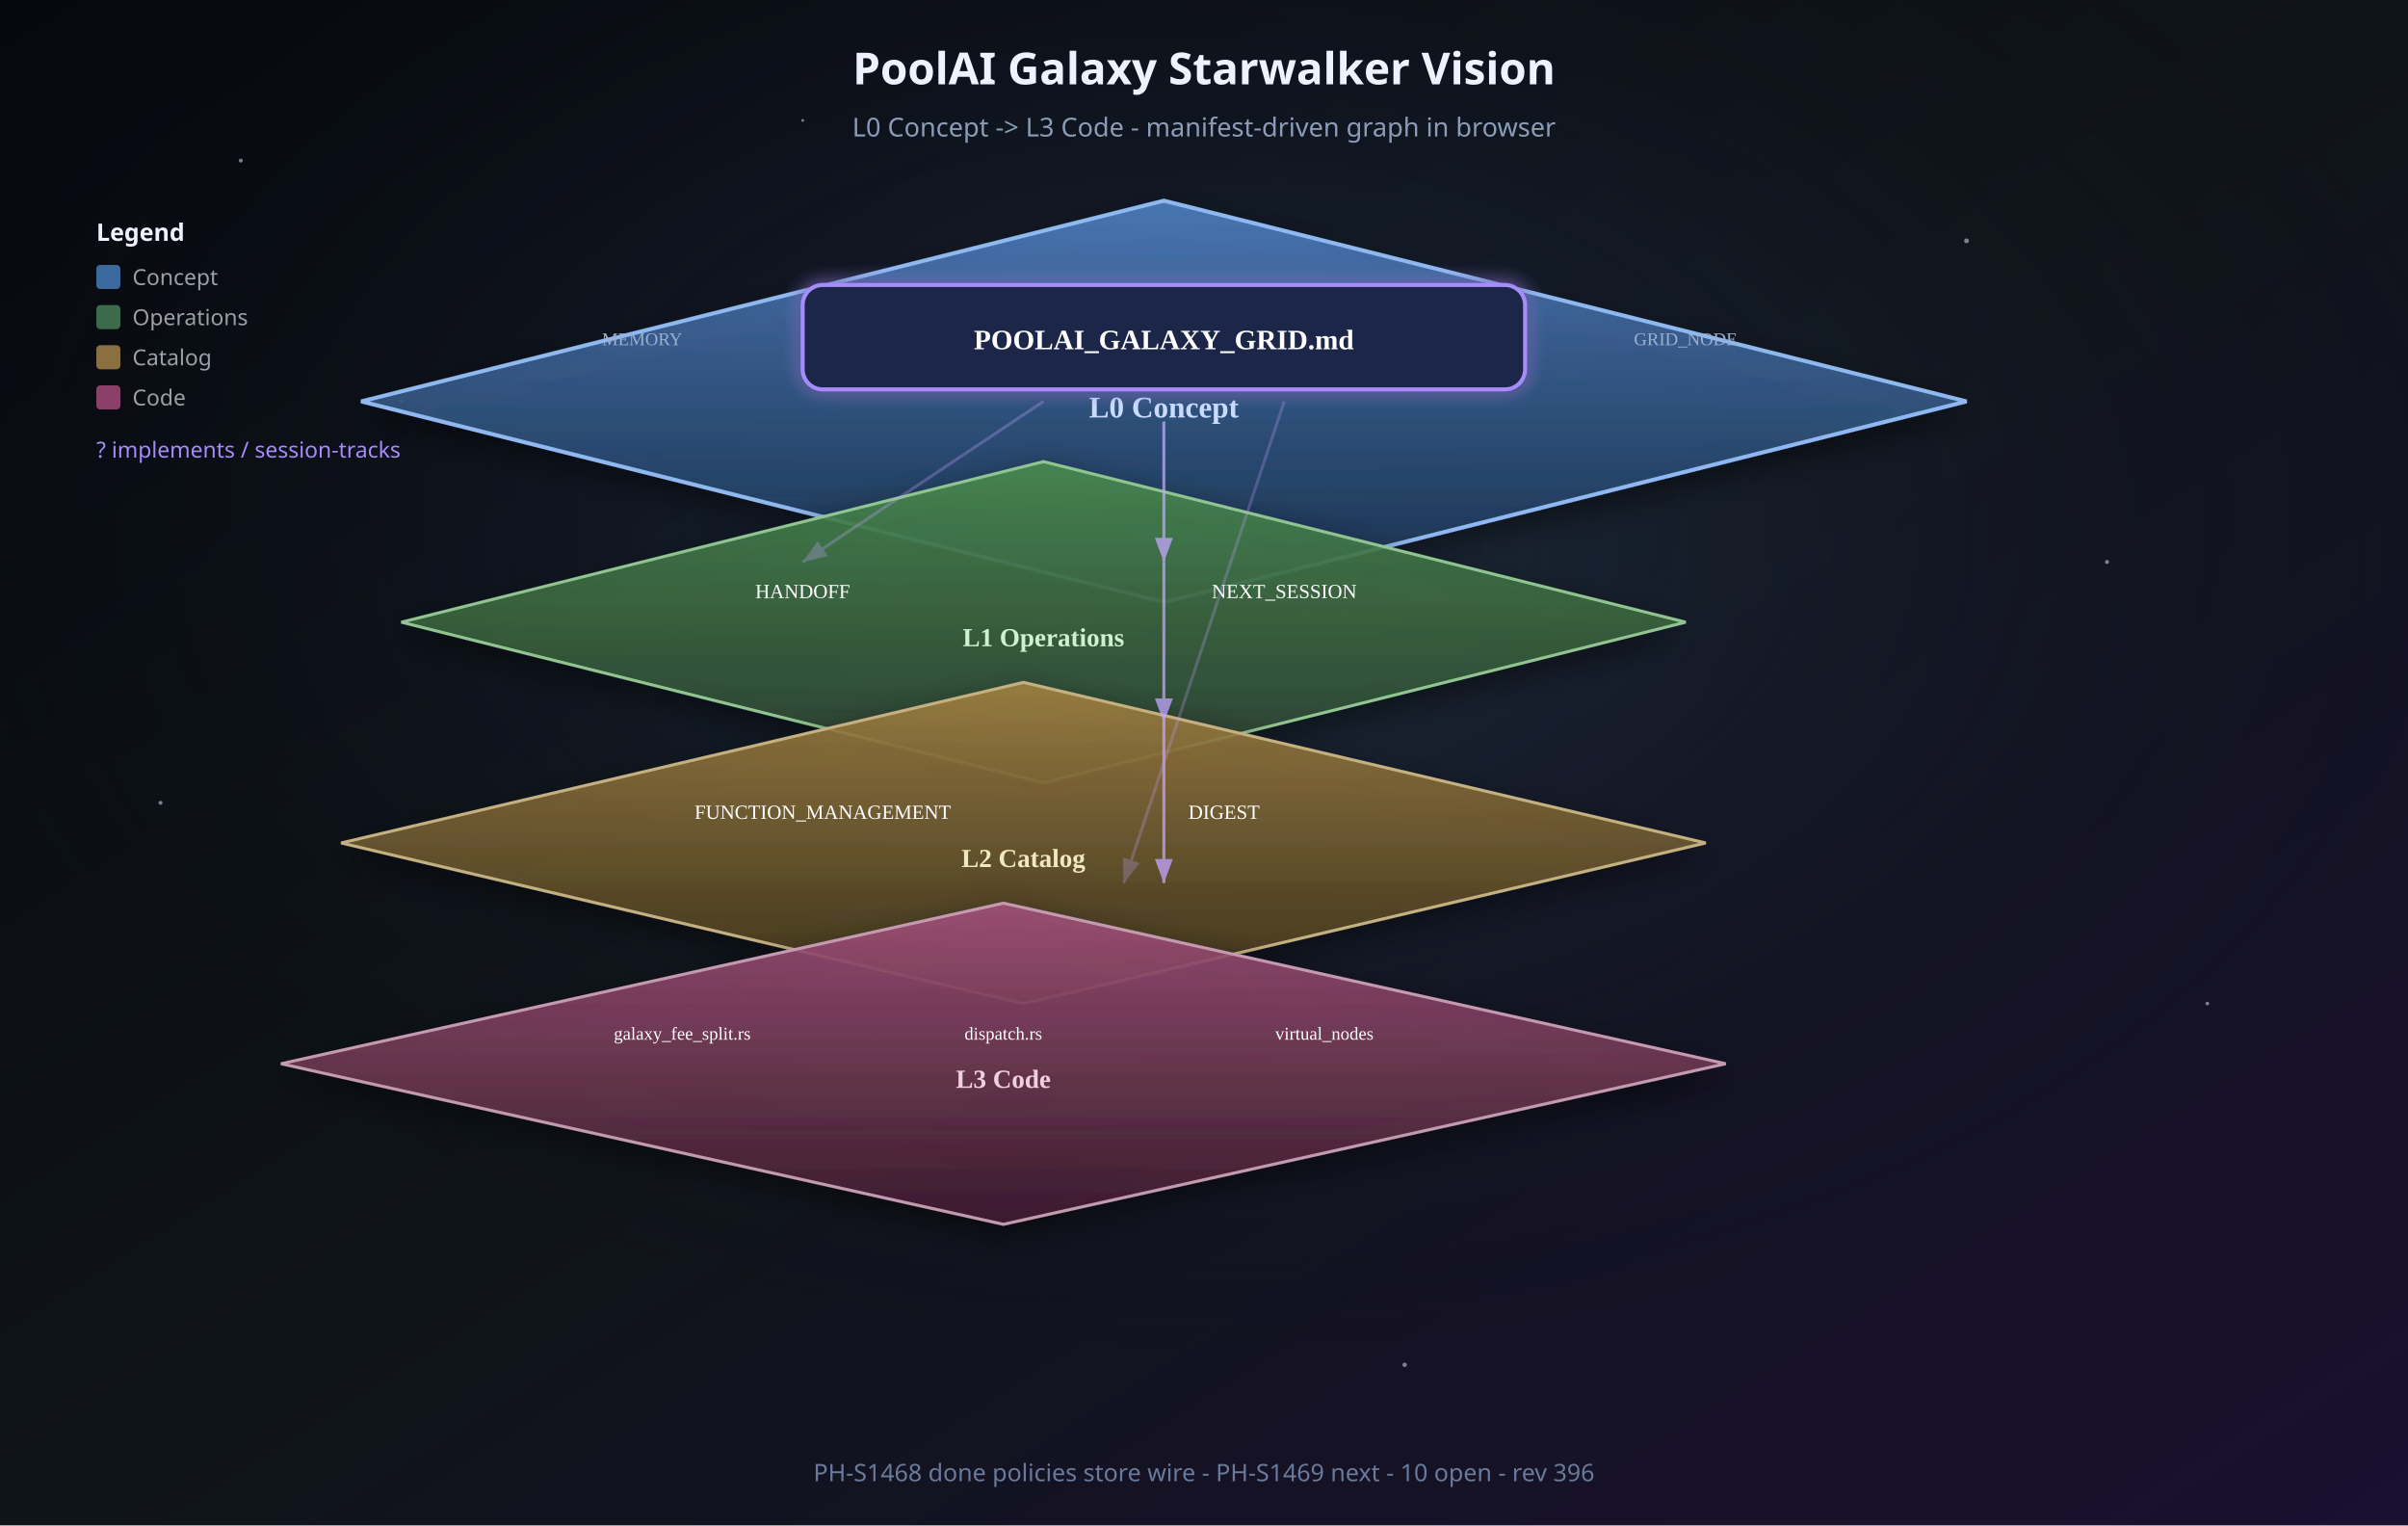
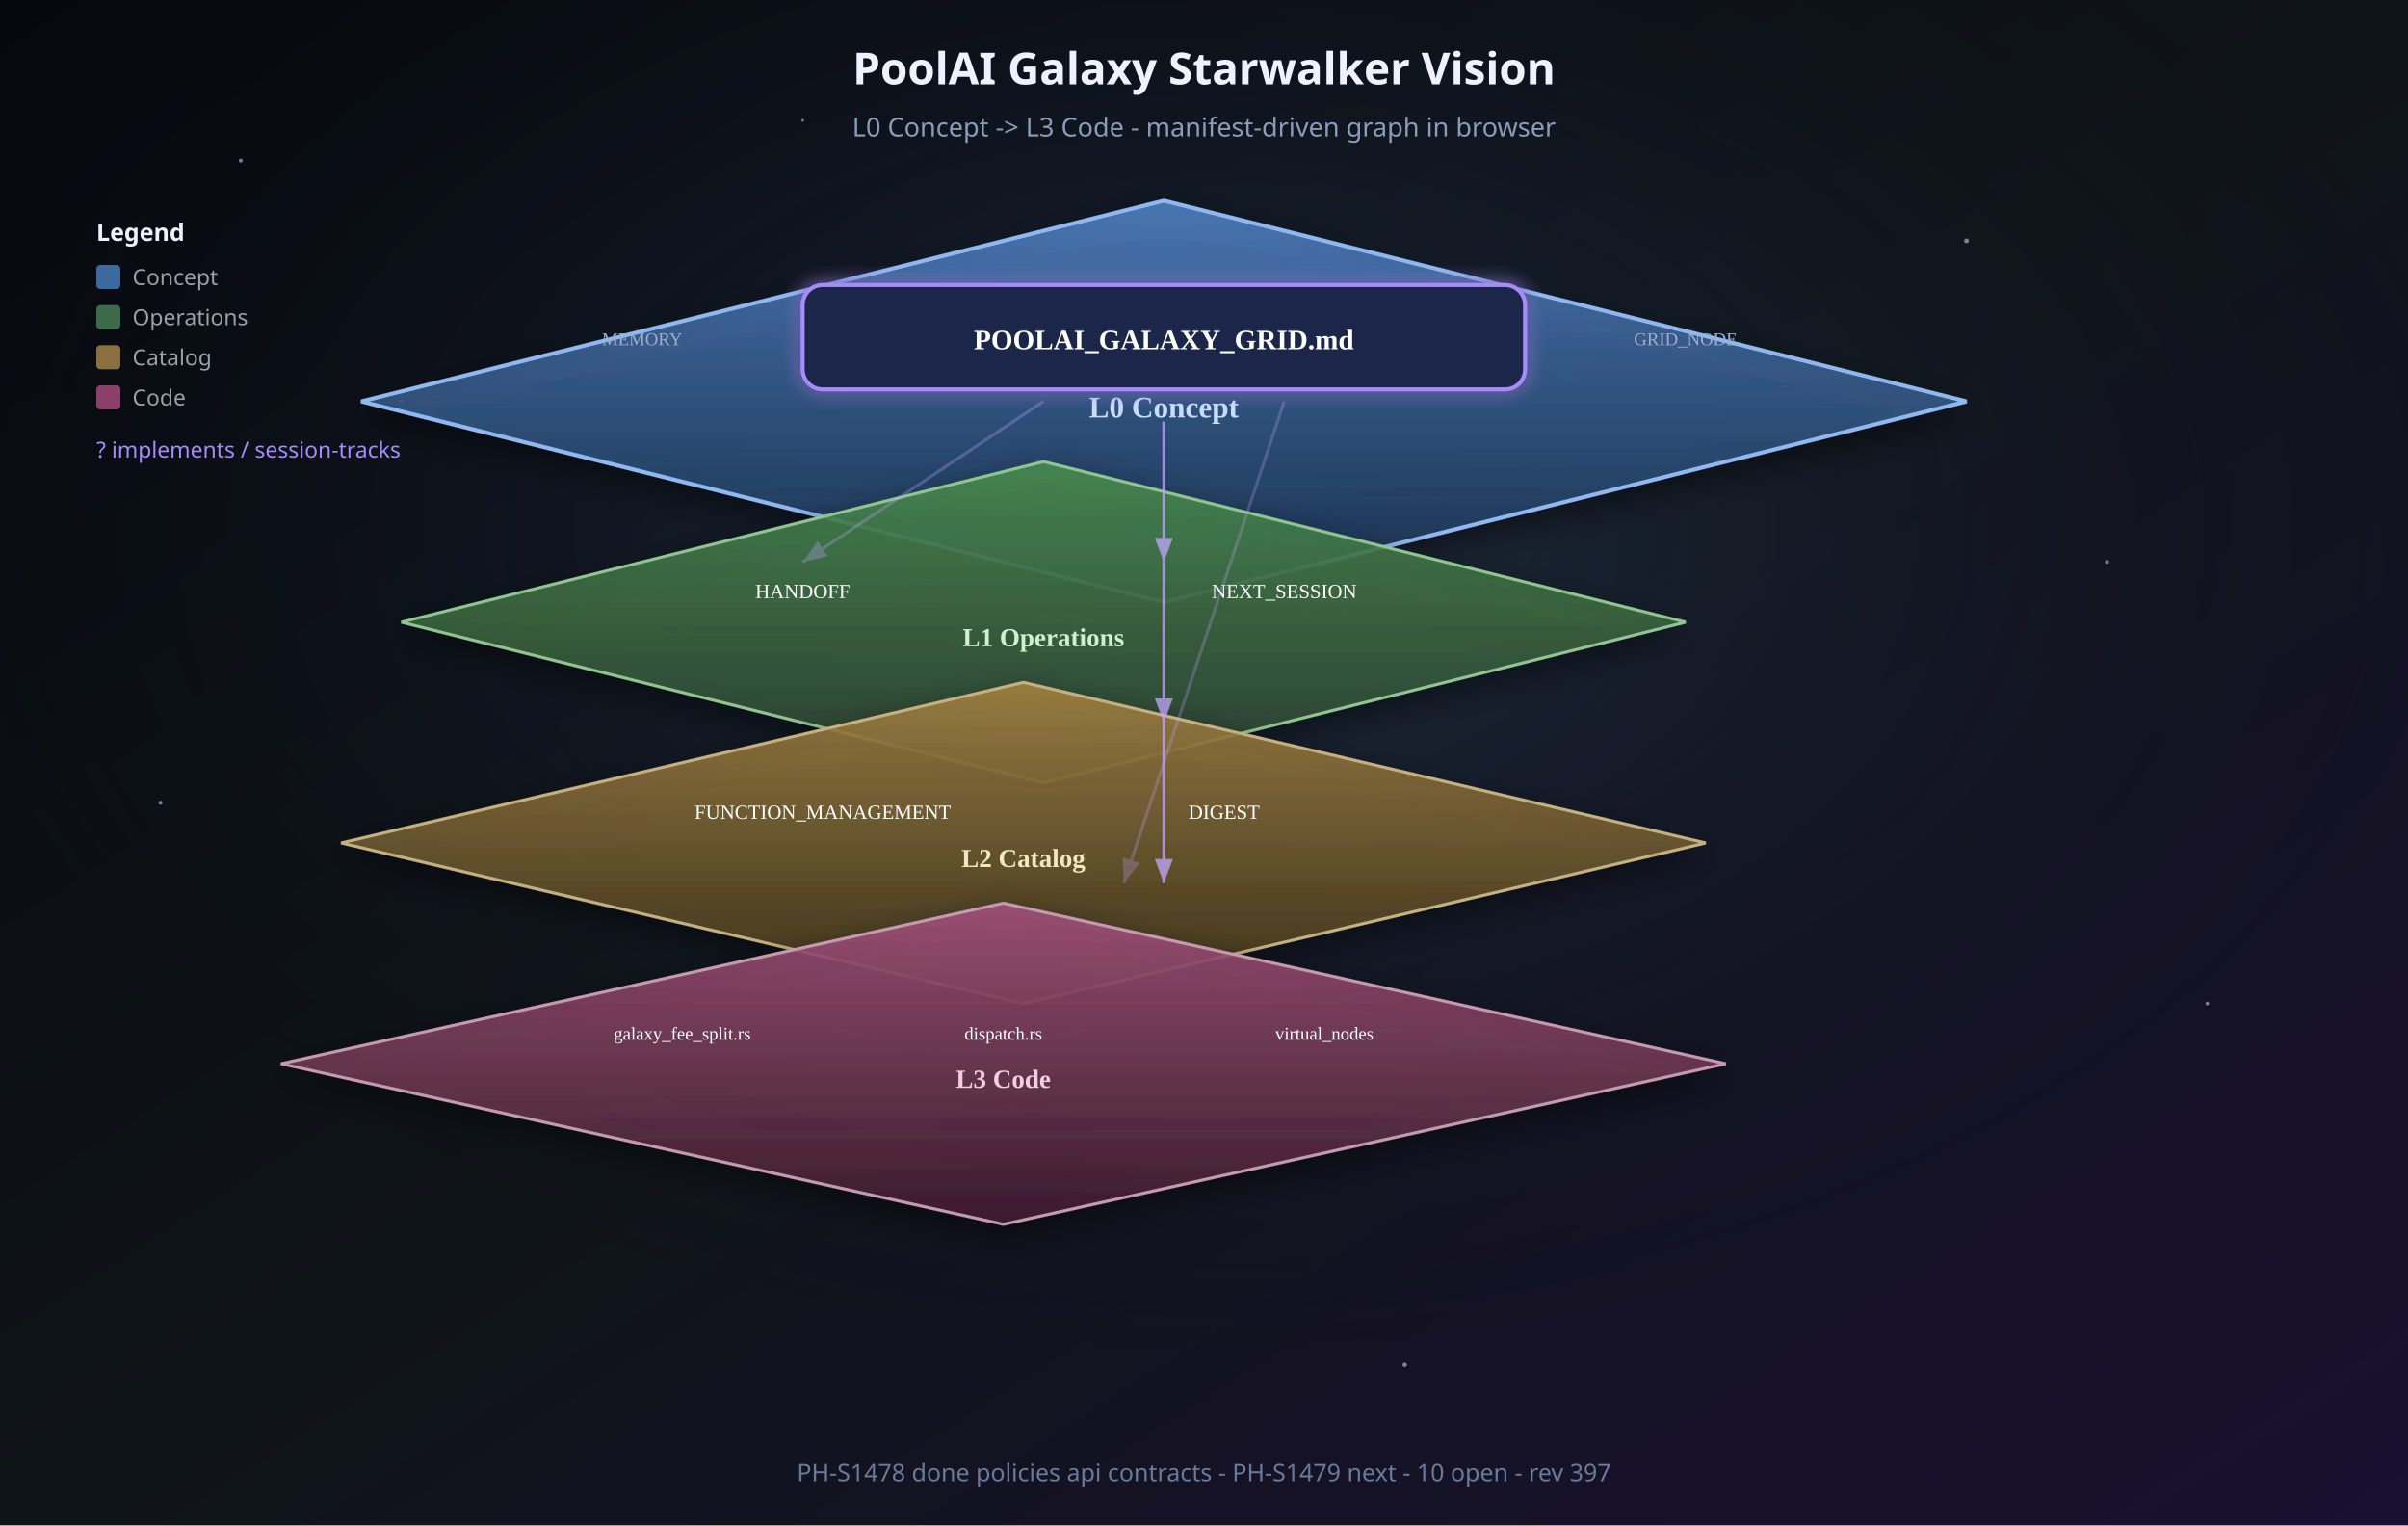
<svg xmlns="http://www.w3.org/2000/svg" viewBox="0 0 1200 760" role="img" aria-labelledby="title desc">
  <defs>
    <linearGradient id="bg" x1="0%" y1="0%" x2="100%" y2="100%">
      <stop offset="0%" stop-color="#06080f" />
      <stop offset="50%" stop-color="#0f1419" />
      <stop offset="100%" stop-color="#1a1030" />
    </linearGradient>
    <radialGradient id="nebula" cx="50%" cy="35%" r="55%">
      <stop offset="0%" stop-color="#3d5a8a" stop-opacity="0.35" />
      <stop offset="100%" stop-color="#06080f" stop-opacity="0" />
    </radialGradient>
    <linearGradient id="planeL0" x1="0%" y1="0%" x2="0%" y2="100%">
      <stop offset="0%" stop-color="#4a7ab8" stop-opacity="0.95" />
      <stop offset="100%" stop-color="#1e3350" stop-opacity="0.85" />
    </linearGradient>
    <linearGradient id="planeL1" x1="0%" y1="0%" x2="0%" y2="100%">
      <stop offset="0%" stop-color="#4a8a50" stop-opacity="0.9" />
      <stop offset="100%" stop-color="#2a4030" stop-opacity="0.85" />
    </linearGradient>
    <linearGradient id="planeL2" x1="0%" y1="0%" x2="0%" y2="100%">
      <stop offset="0%" stop-color="#a08040" stop-opacity="0.9" />
      <stop offset="100%" stop-color="#403520" stop-opacity="0.85" />
    </linearGradient>
    <linearGradient id="planeL3" x1="0%" y1="0%" x2="0%" y2="100%">
      <stop offset="0%" stop-color="#a05078" stop-opacity="0.9" />
      <stop offset="100%" stop-color="#402030" stop-opacity="0.85" />
    </linearGradient>
    <filter id="shadow" x="-30%" y="-30%" width="160%" height="160%">
      <feDropShadow dx="0" dy="6" stdDeviation="8" flood-color="#000" flood-opacity="0.5" />
    </filter>
    <filter id="glow" x="-50%" y="-50%" width="200%" height="200%">
      <feGaussianBlur stdDeviation="4" result="b" />
      <feMerge>
        <feMergeNode in="b" />
        <feMergeNode in="SourceGraphic" />
      </feMerge>
    </filter>
    <marker id="arrow" markerWidth="10" markerHeight="10" refX="8" refY="3" orient="auto">
      <path d="M0,0 L8,3 L0,6 Z" fill="#c4a5ff" />
    </marker>
  </defs>
  <rect width="1200" height="760" fill="url(#bg)" />
  <rect width="1200" height="760" fill="url(#nebula)" />
  <g fill="#e8f0ff" opacity="0.5">
    <circle cx="120" cy="80" r="1" />
    <circle cx="980" cy="120" r="1.2" />
    <circle cx="200" cy="200" r="0.8" />
    <circle cx="1050" cy="280" r="1" />
    <circle cx="80" cy="400" r="1" />
    <circle cx="1100" cy="500" r="0.9" />
    <circle cx="400" cy="60" r="0.7" />
    <circle cx="700" cy="680" r="1.1" />
  </g>
  <text x="600" y="42" text-anchor="middle" fill="#eef2ff" font-family="Segoe UI, system-ui, sans-serif" font-size="22" font-weight="600">PoolAI Galaxy Starwalker Vision</text>
  <text x="600" y="68" text-anchor="middle" fill="#8b9cb8" font-family="Segoe UI, system-ui, sans-serif" font-size="13">L0 Concept -&gt; L3 Code - manifest-driven graph in browser</text>
  <g transform="translate(180, 100)" filter="url(#shadow)">
    <path d="M0 100 L400 0 L800 100 L400 200 Z" fill="url(#planeL0)" stroke="#90b8f0" stroke-width="2" />
    <text x="400" y="108" text-anchor="middle" fill="#c8dcff" font-size="15" font-weight="700">L0 Concept</text>
    <g filter="url(#glow)">
      <rect x="220" y="42" width="360" height="52" rx="10" fill="#1a2848" stroke="#a78bfa" stroke-width="2" />
      <text x="400" y="74" text-anchor="middle" fill="#fff" font-size="14" font-weight="700">POOLAI_GALAXY_GRID.md</text>
    </g>
    <text x="140" y="72" text-anchor="middle" fill="#9ab0d0" font-size="9">MEMORY</text>
    <text x="660" y="72" text-anchor="middle" fill="#9ab0d0" font-size="9">GRID_NODE</text>
  </g>
  <g transform="translate(200, 230)" filter="url(#shadow)">
    <path d="M0 80 L320 0 L640 80 L320 160 Z" fill="url(#planeL1)" stroke="#90c490" stroke-width="1.5" />
    <text x="320" y="92" text-anchor="middle" fill="#d0f0d0" font-size="13" font-weight="600">L1 Operations</text>
    <text x="200" y="68" text-anchor="middle" fill="#fff" font-size="10">HANDOFF</text>
    <text x="440" y="68" text-anchor="middle" fill="#fff" font-size="10">NEXT_SESSION</text>
  </g>
  <g transform="translate(170, 340)" filter="url(#shadow)">
    <path d="M0 80 L340 0 L680 80 L340 160 Z" fill="url(#planeL2)" stroke="#c4b080" stroke-width="1.5" />
    <text x="340" y="92" text-anchor="middle" fill="#f0e8c0" font-size="13" font-weight="600">L2 Catalog</text>
    <text x="240" y="68" text-anchor="middle" fill="#fff" font-size="10">FUNCTION_MANAGEMENT</text>
    <text x="440" y="68" text-anchor="middle" fill="#fff" font-size="10">DIGEST</text>
  </g>
  <g transform="translate(140, 450)" filter="url(#shadow)">
    <path d="M0 80 L360 0 L720 80 L360 160 Z" fill="url(#planeL3)" stroke="#c49ab0" stroke-width="1.5" />
    <text x="360" y="92" text-anchor="middle" fill="#f0d0e0" font-size="13" font-weight="600">L3 Code</text>
    <text x="200" y="68" text-anchor="middle" fill="#fff" font-size="9">galaxy_fee_split.rs</text>
    <text x="360" y="68" text-anchor="middle" fill="#fff" font-size="9">dispatch.rs</text>
    <text x="520" y="68" text-anchor="middle" fill="#fff" font-size="9">virtual_nodes</text>
  </g>
  <g fill="none" stroke="#c4a5ff" stroke-width="1.5" marker-end="url(#arrow)" opacity="0.75">
    <path d="M580 210 L580 280" />
    <path d="M580 280 L580 360" />
    <path d="M580 360 L580 440" />
    <path d="M520 200 L400 280" opacity="0.4" />
    <path d="M640 200 L560 440" opacity="0.35" />
  </g>
  <g transform="translate(48, 120)" font-family="Segoe UI, system-ui, sans-serif" font-size="11">
    <text x="0" y="0" fill="#eef2ff" font-weight="600" font-size="12">Legend</text>
    <rect x="0" y="12" width="12" height="12" rx="2" fill="#3d6a9e" />
    <text x="18" y="22" fill="#9aa0a6">Concept</text>
    <rect x="0" y="32" width="12" height="12" rx="2" fill="#3d6a4a" />
    <text x="18" y="42" fill="#9aa0a6">Operations</text>
    <rect x="0" y="52" width="12" height="12" rx="2" fill="#8a7040" />
    <text x="18" y="62" fill="#9aa0a6">Catalog</text>
    <rect x="0" y="72" width="12" height="12" rx="2" fill="#8a4068" />
    <text x="18" y="82" fill="#9aa0a6">Code</text>
    <text x="0" y="108" fill="#a78bfa">? implements / session-tracks</text>
  </g>
-   <text x="600" y="738" text-anchor="middle" fill="#6a7a9a" font-family="Segoe UI, system-ui, sans-serif" font-size="12">PH-S1468 done policies store wire - PH-S1469 next - 10 open - rev 396</text>
+   <text x="600" y="738" text-anchor="middle" fill="#6a7a9a" font-family="Segoe UI, system-ui, sans-serif" font-size="12">PH-S1478 done policies api contracts - PH-S1479 next - 10 open - rev 397</text>
</svg>
